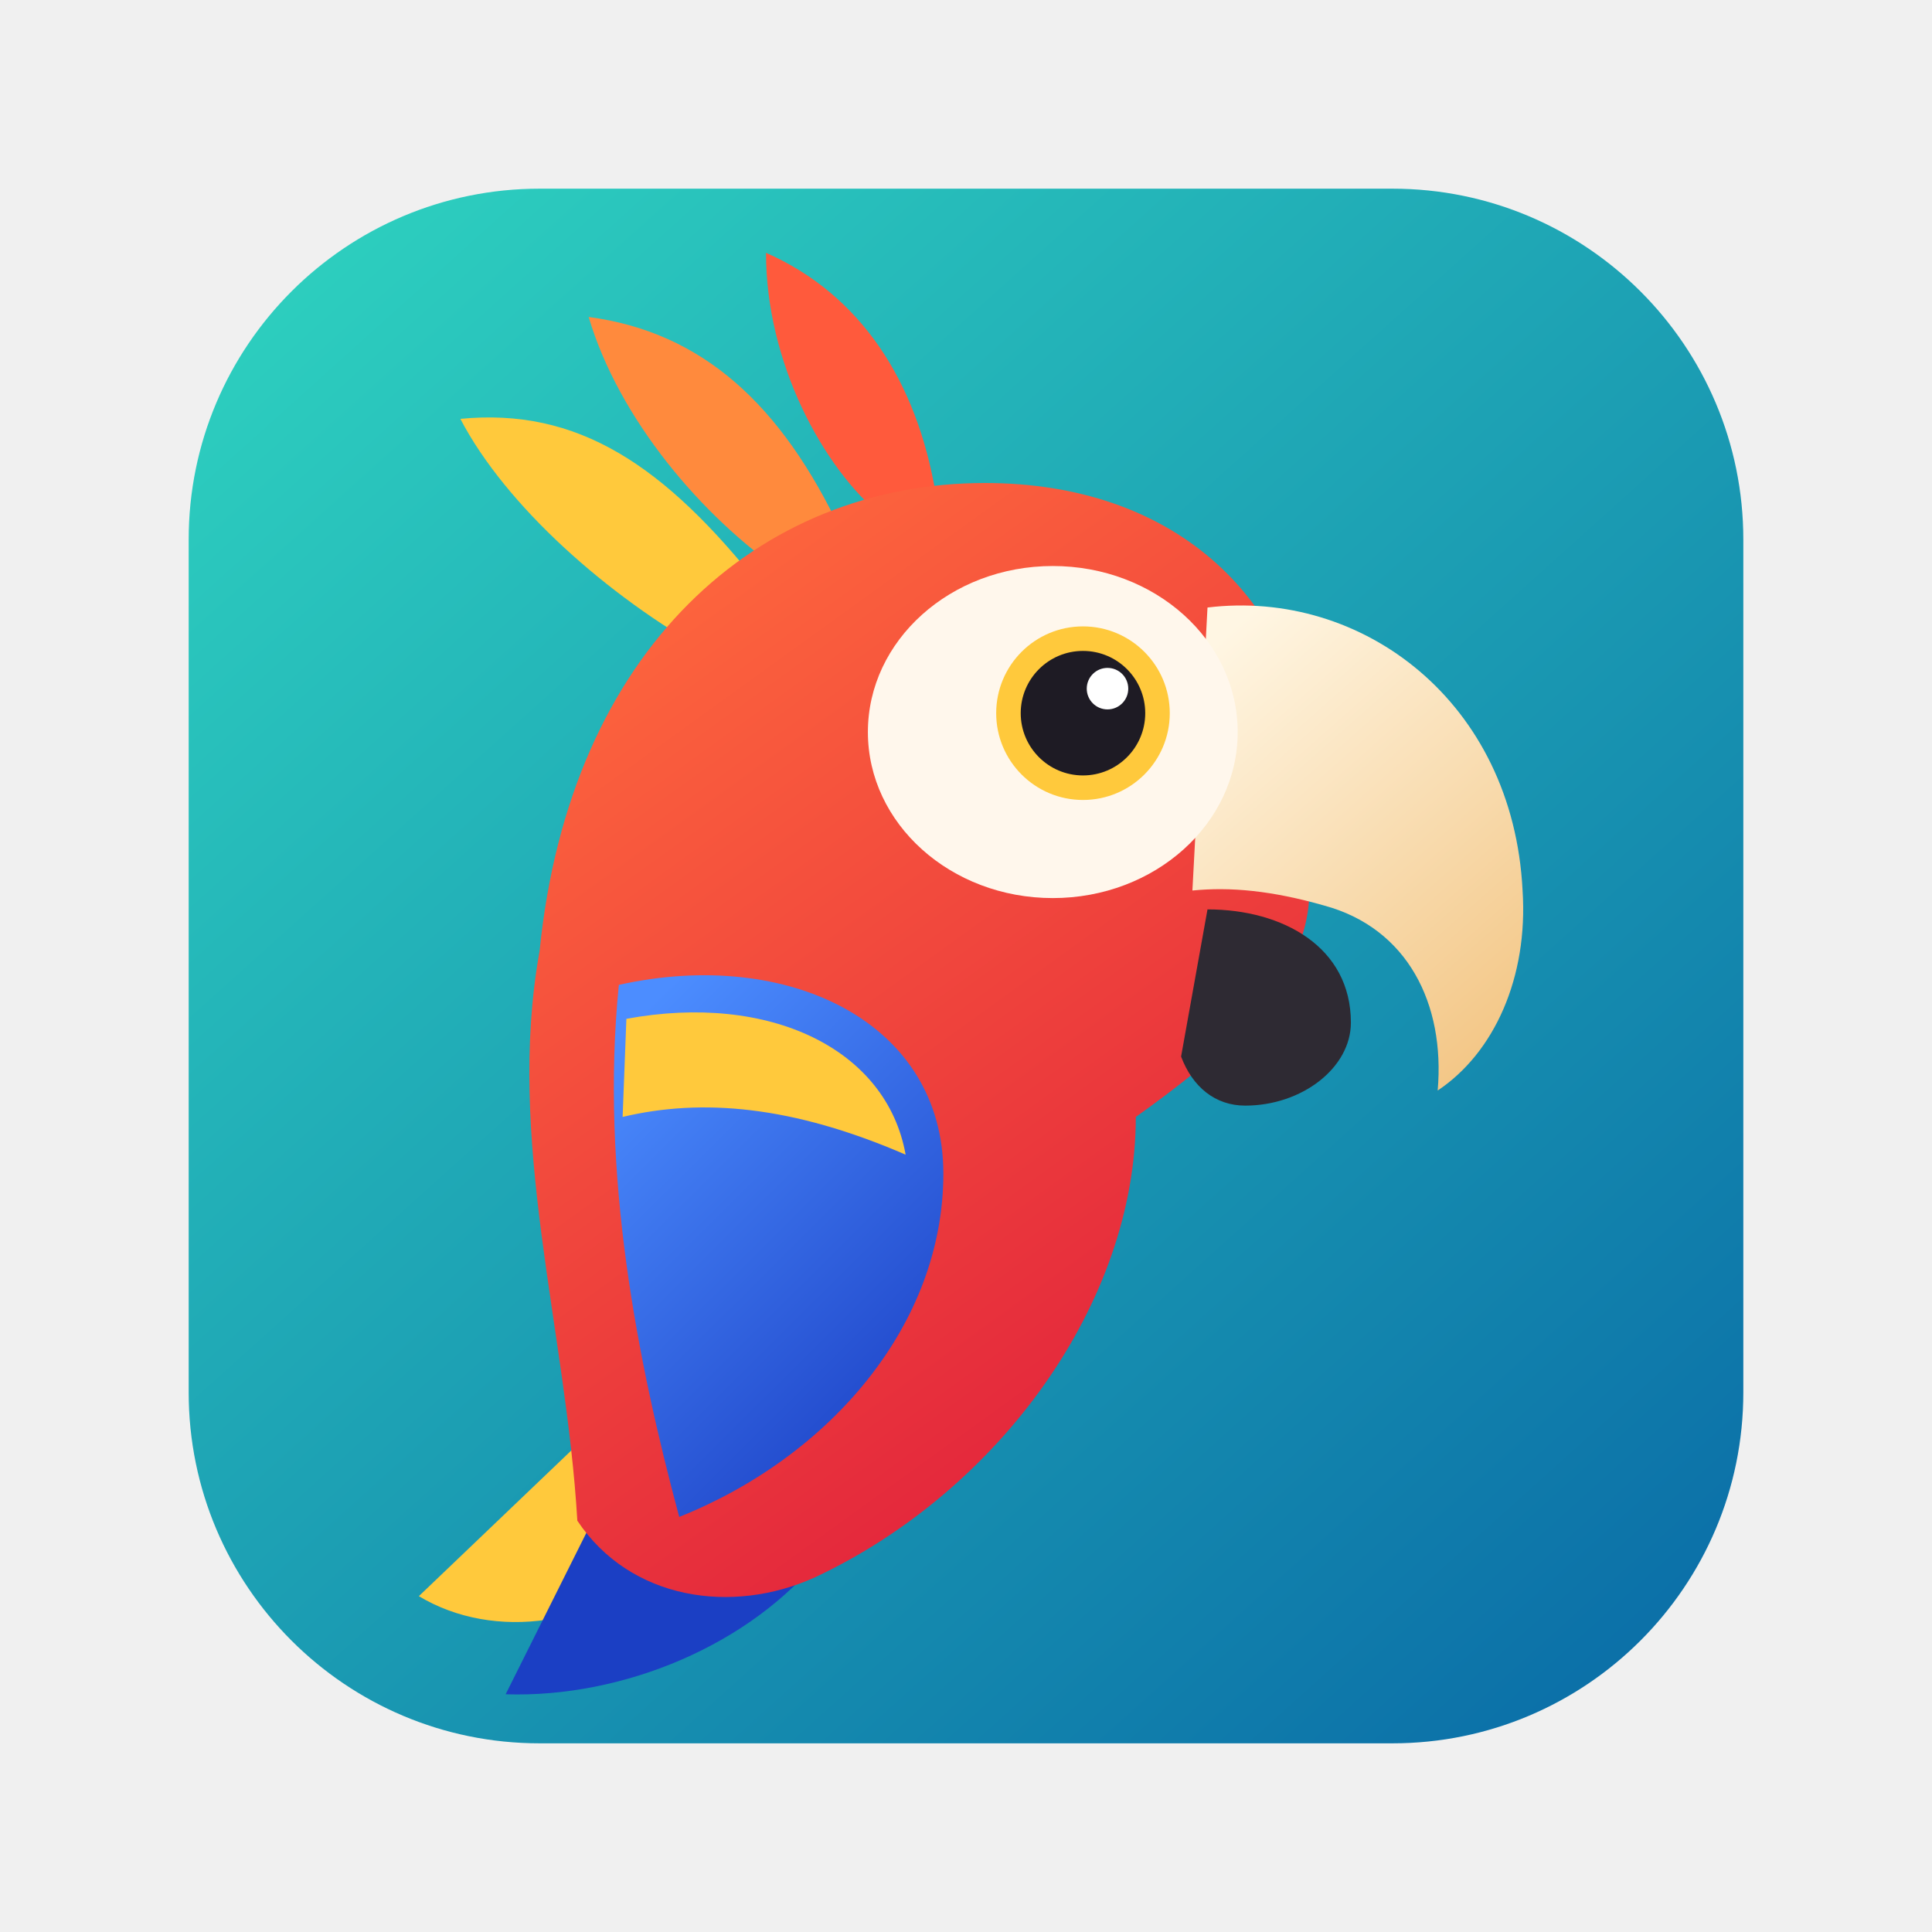
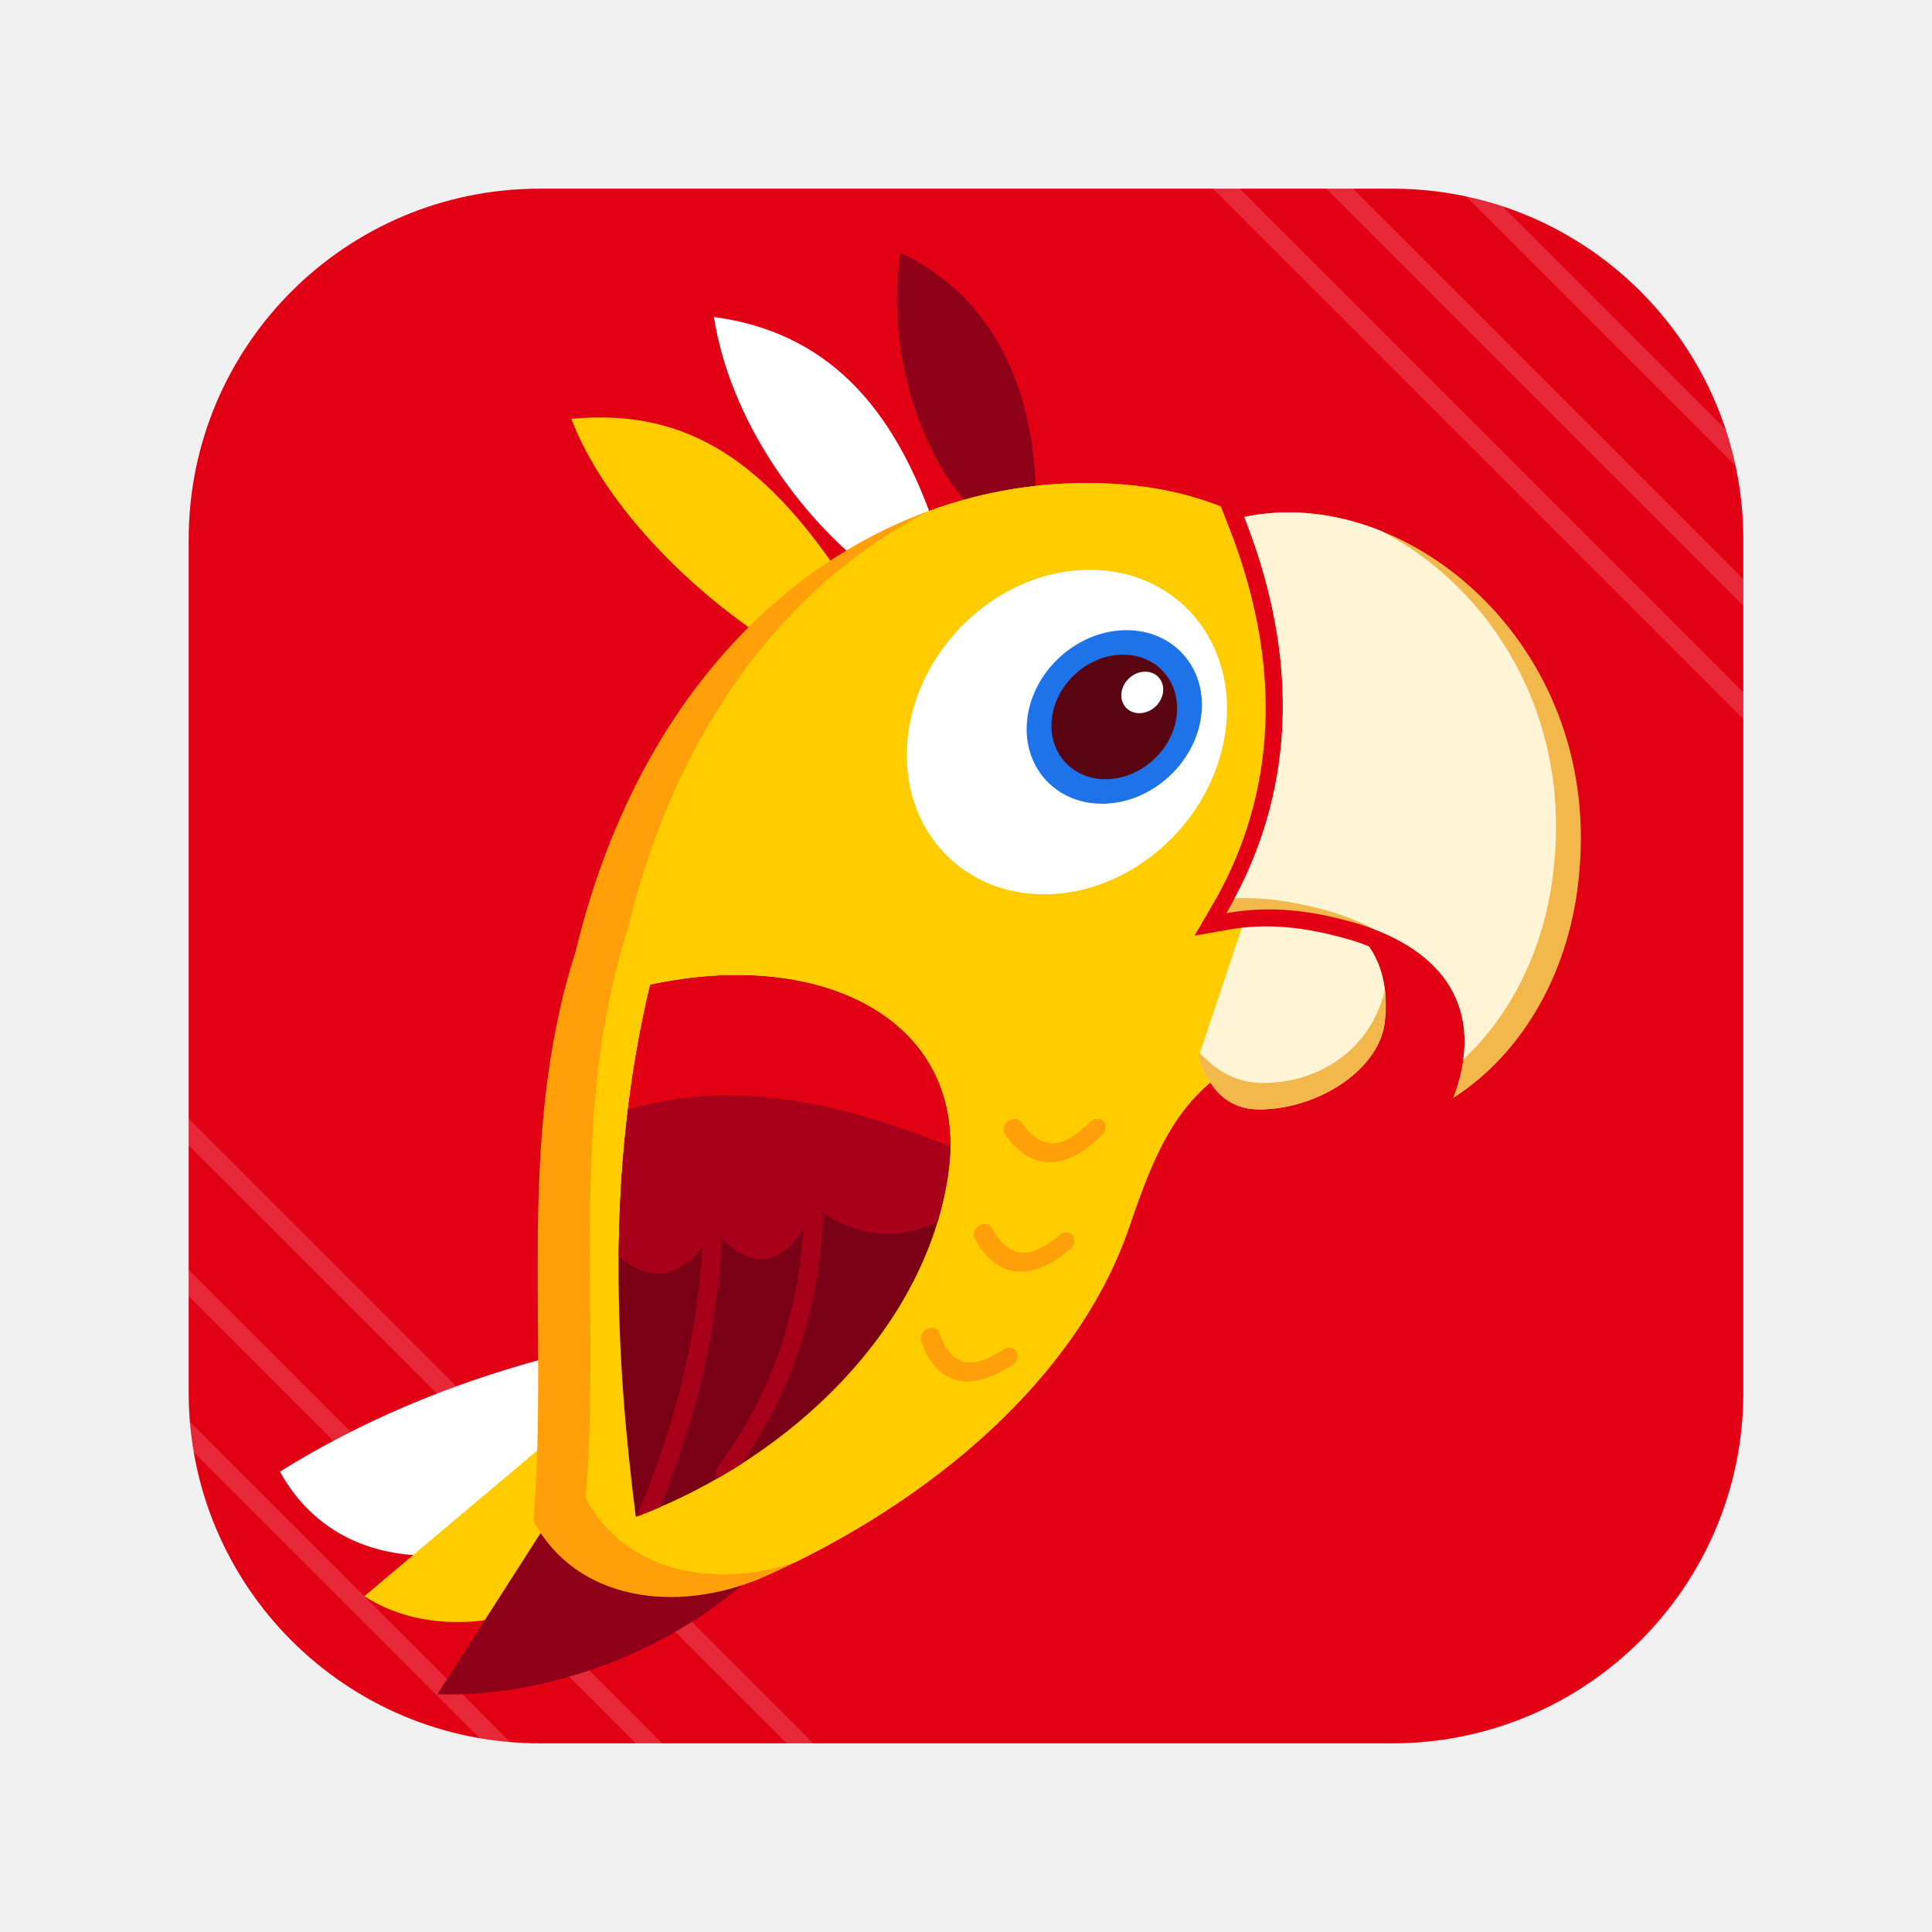
<svg xmlns="http://www.w3.org/2000/svg" viewBox="0 0 1024 1024" width="1024" height="1024">
  <defs>
-     <linearGradient id="bg" x1="0" y1="0" x2="0.9" y2="1">
-       <stop offset="0" stop-color="#2FD4C0" />
-       <stop offset="1" stop-color="#0B6FA8" />
-     </linearGradient>
-     <linearGradient id="red" x1="0.2" y1="0" x2="0.7" y2="1">
-       <stop offset="0" stop-color="#FF6A3D" />
-       <stop offset="1" stop-color="#E01E3C" />
-     </linearGradient>
-     <linearGradient id="beak" x1="0.2" y1="0" x2="0.8" y2="1">
-       <stop offset="0" stop-color="#FFF6E3" />
-       <stop offset="1" stop-color="#F3C685" />
-     </linearGradient>
-     <linearGradient id="wing" x1="0.2" y1="0" x2="0.8" y2="1">
-       <stop offset="0" stop-color="#4C8DFF" />
-       <stop offset="1" stop-color="#1B3FC4" />
-     </linearGradient>
+     <clipPath id="corps">
+       <path d="M306 806 C300 704 268 604 286 504 C302 344 402 256 522 256 C622 256 684 316 694 396 L694 472 C694 522 652 552 628 578 C612 596 606 620 600 650 C584 730 516 796 432 836 C388 856 334 848 306 806 Z" />
+     </clipPath>
+     <clipPath id="aile">
+       <path d="M328 522 C418 502 500 542 500 622 C500 702 440 772 360 804 C338 722 318 622 328 522 Z" />
+     </clipPath>
+     <clipPath id="bec">
+       <path d="M608 274 C690 256 806 340 812 462 C815 514 796 558 762 582 C772 540 752 506 700 490 C672 482 650 480 628 484 C652 430 654 360 608 274 Z" />
+     </clipPath>
+     <clipPath id="machoire">
+       <path d="M640 478 C680 476 718 494 720 540 C722 566 692 588 660 588 C644 588 632 578 624 560 Z" />
+     </clipPath>
+     <clipPath id="fond">
+       <rect x="100" y="100" width="824" height="824" rx="186" />
+     </clipPath>
  </defs>
-   <rect x="100" y="100" width="824" height="824" rx="186" fill="url(#bg)" />
-   <path d="M404 312 C352 246 306 216 244 222 C268 268 322 316 376 346 Z" fill="#FFC93C" />
-   <path d="M446 282 C414 214 372 176 312 168 C328 222 372 274 416 304 Z" fill="#FF8A3D" />
-   <path d="M496 262 C486 202 456 156 406 134 C406 192 436 248 468 274 Z" fill="#FF5A3C" />
-   <path d="M312 760 L222 846 C262 870 318 862 356 826 Z" fill="#FFC93C" />
-   <path d="M322 790 L268 898 C330 900 398 872 436 824 Z" fill="#1B3FC4" />
-   <path d="M306 806 C300 704 268 604 286 504 C302 344 402 256 522 256 C622 256 684 316 694 396 L694 472 C694 522 644 562 602 592 C602 690 530 790 432 836 C388 856 334 848 306 806 Z" fill="url(#red)" />
-   <path d="M328 522 C418 502 500 542 500 622 C500 702 440 772 360 804 C338 722 318 622 328 522 Z" fill="url(#wing)" />
-   <path d="M332 540 C408 526 470 556 480 612 C420 586 372 582 330 592 Z" fill="#FFC93C" />
-   <path d="M640 482 C680 482 716 502 716 542 C716 566 690 586 660 586 C644 586 632 576 626 560 Z" fill="#2E2A33" />
-   <path d="M640 322 C722 312 802 372 807 472 C810 518 792 558 762 578 C766 532 746 492 702 480 C674 472 652 470 632 472 Z" fill="url(#beak)" />
-   <ellipse cx="558" cy="388" rx="98" ry="88" fill="#FFF7EC" />
-   <circle cx="574" cy="378" r="46" fill="#FFC93C" />
-   <circle cx="574" cy="378" r="33" fill="#1E1B24" />
-   <circle cx="587" cy="365" r="11" fill="#FFFFFF" />
+   <rect x="100" y="100" width="824" height="824" rx="186" fill="#E10014" />
+   <g clip-path="url(#fond)" stroke="#fff" stroke-opacity=".16" stroke-width="10" stroke-linecap="round">
+     <path d="M700 90 L960 350M770 90 L960 280M640 90 L960 410" />
+     <path d="M60 640 L400 980M60 720 L320 980M60 560 L480 980" />
+   </g>
+   <g transform="translate(90 0) skewX(-8)">
+     <path d="M404 312 C352 246 306 216 244 222 C268 268 322 316 376 346 Z" fill="#FFCC00" />
+     <path d="M446 282 C414 214 372 176 312 168 C328 222 372 274 416 304 Z" fill="#FFFFFF" />
+     <path d="M496 262 C486 202 456 156 406 134 C406 192 436 248 468 274 Z" fill="#8E0018" />
+     <path d="M300 720 C250 734 206 754 168 780 C204 832 270 838 330 800 Z" fill="#FFFFFF" />
+     <path d="M312 760 L222 846 C262 870 318 862 356 826 Z" fill="#FFCC00" />
+     <path d="M322 790 L268 898 C330 900 398 872 436 824 Z" fill="#8E0018" />
+     <path d="M306 806 C300 704 268 604 286 504 C302 344 402 256 522 256 C622 256 684 316 694 396 L694 472 C694 522 652 552 628 578 C612 596 606 620 600 650 C584 730 516 796 432 836 C388 856 334 848 306 806 Z" fill="#FF9F0A" />
+     <g clip-path="url(#corps)">
+       <path d="M306 806 C300 704 268 604 286 504 C302 344 402 256 522 256 C622 256 684 316 694 396 L694 472 C694 522 652 552 628 578 C612 596 606 620 600 650 C584 730 516 796 432 836 C388 856 334 848 306 806 Z" transform="translate(26 -12)" fill="#FFCC00" />
+     </g>
+     <g fill="none" stroke="#FF9F0A" stroke-width="10" stroke-linecap="round">
+       <path d="M531 598 q22 26 44 0" />
+       <path d="M523 656 q22 26 44 0" transform="rotate(6 545 656)" />
+       <path d="M502 714 q22 26 44 0" transform="rotate(14 524 714)" />
+     </g>
+     <path d="M328 522 C418 502 500 542 500 622 C500 702 440 772 360 804 C338 722 318 622 328 522 Z" fill="#7A0016" />
+     <g clip-path="url(#aile)">
+       <path d="M320 590 C372 572 430 580 510 610 L510 640 Q474 668 432 640 Q416 688 380 652 Q360 696 320 656 Z" fill="#A8001A" />
+       <path d="M320 510 L510 510 L510 612 C430 580 372 572 320 590 Z" fill="#E10014" />
+       <g fill="none" stroke="#A8001A" stroke-width="10" stroke-linecap="round">
+         <path d="M380 658 C384 704 380 752 366 802" />
+         <path d="M432 646 C436 692 430 736 404 780" />
+       </g>
+     </g>
+     <ellipse cx="530" cy="388" rx="84" ry="86" fill="#FFFFFF" />
+     <circle cx="554" cy="380" r="46" fill="#1E73E8" />
+     <circle cx="554" cy="380" r="33" fill="#5A0612" />
+     <circle cx="567" cy="367" r="11" fill="#FFFFFF" />
+     <path d="M640 478 C680 476 718 494 720 540 C722 566 692 588 660 588 C644 588 632 578 624 560 Z" fill="#FFF4D6" />
+     <g clip-path="url(#machoire)">
+       <path d="M718 522 C716 556 690 574 660 574 C644 574 632 566 620 554 L620 600 L730 600 L730 522 Z" fill="#F2B84B" />
+     </g>
+     <path d="M608 274 C690 256 806 340 812 462 C815 514 796 558 762 582 C772 540 752 506 700 490 C672 482 650 480 628 484 C652 430 654 360 608 274 Z" fill="#E10014" stroke="#E10014" stroke-width="18" stroke-linejoin="miter" stroke-miterlimit="6" />
+     <path d="M608 274 C690 256 806 340 812 462 C815 514 796 558 762 582 C772 540 752 506 700 490 C672 482 650 480 628 484 C652 430 654 360 608 274 Z" fill="#F2B84B" />
+     <g clip-path="url(#bec)">
+       <path d="M608 274 C690 256 806 340 812 462 C815 514 796 558 762 582 C772 540 752 506 700 490 C672 482 650 480 628 484 C652 430 654 360 608 274 Z" transform="translate(-14 -6)" fill="#FFF4D6" />
+     </g>
+   </g>
</svg>
